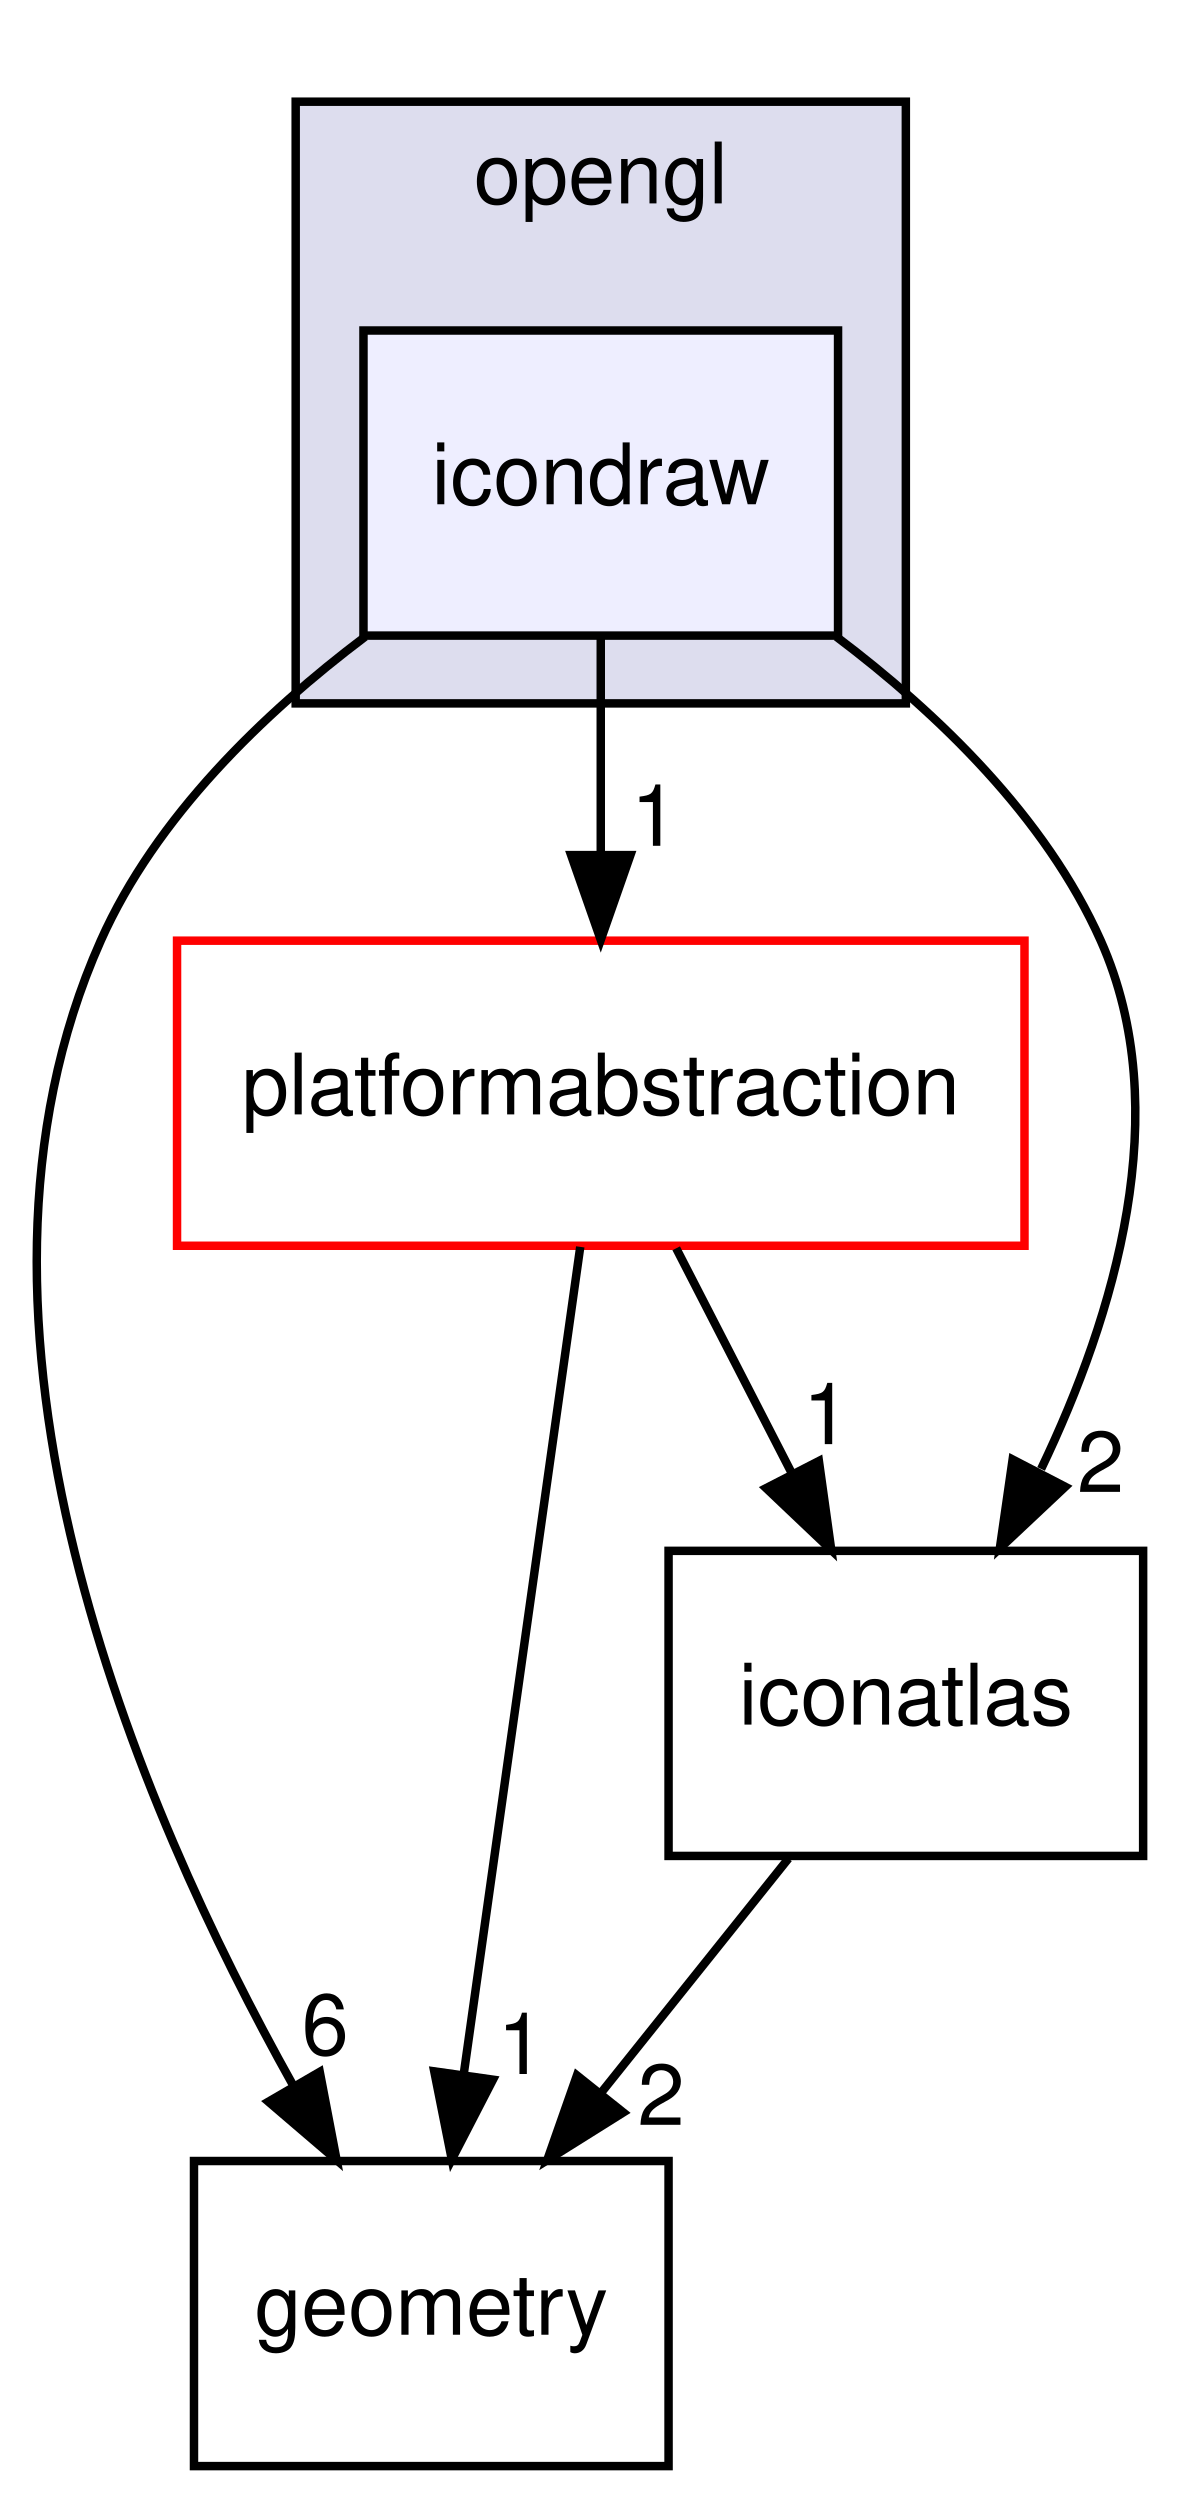
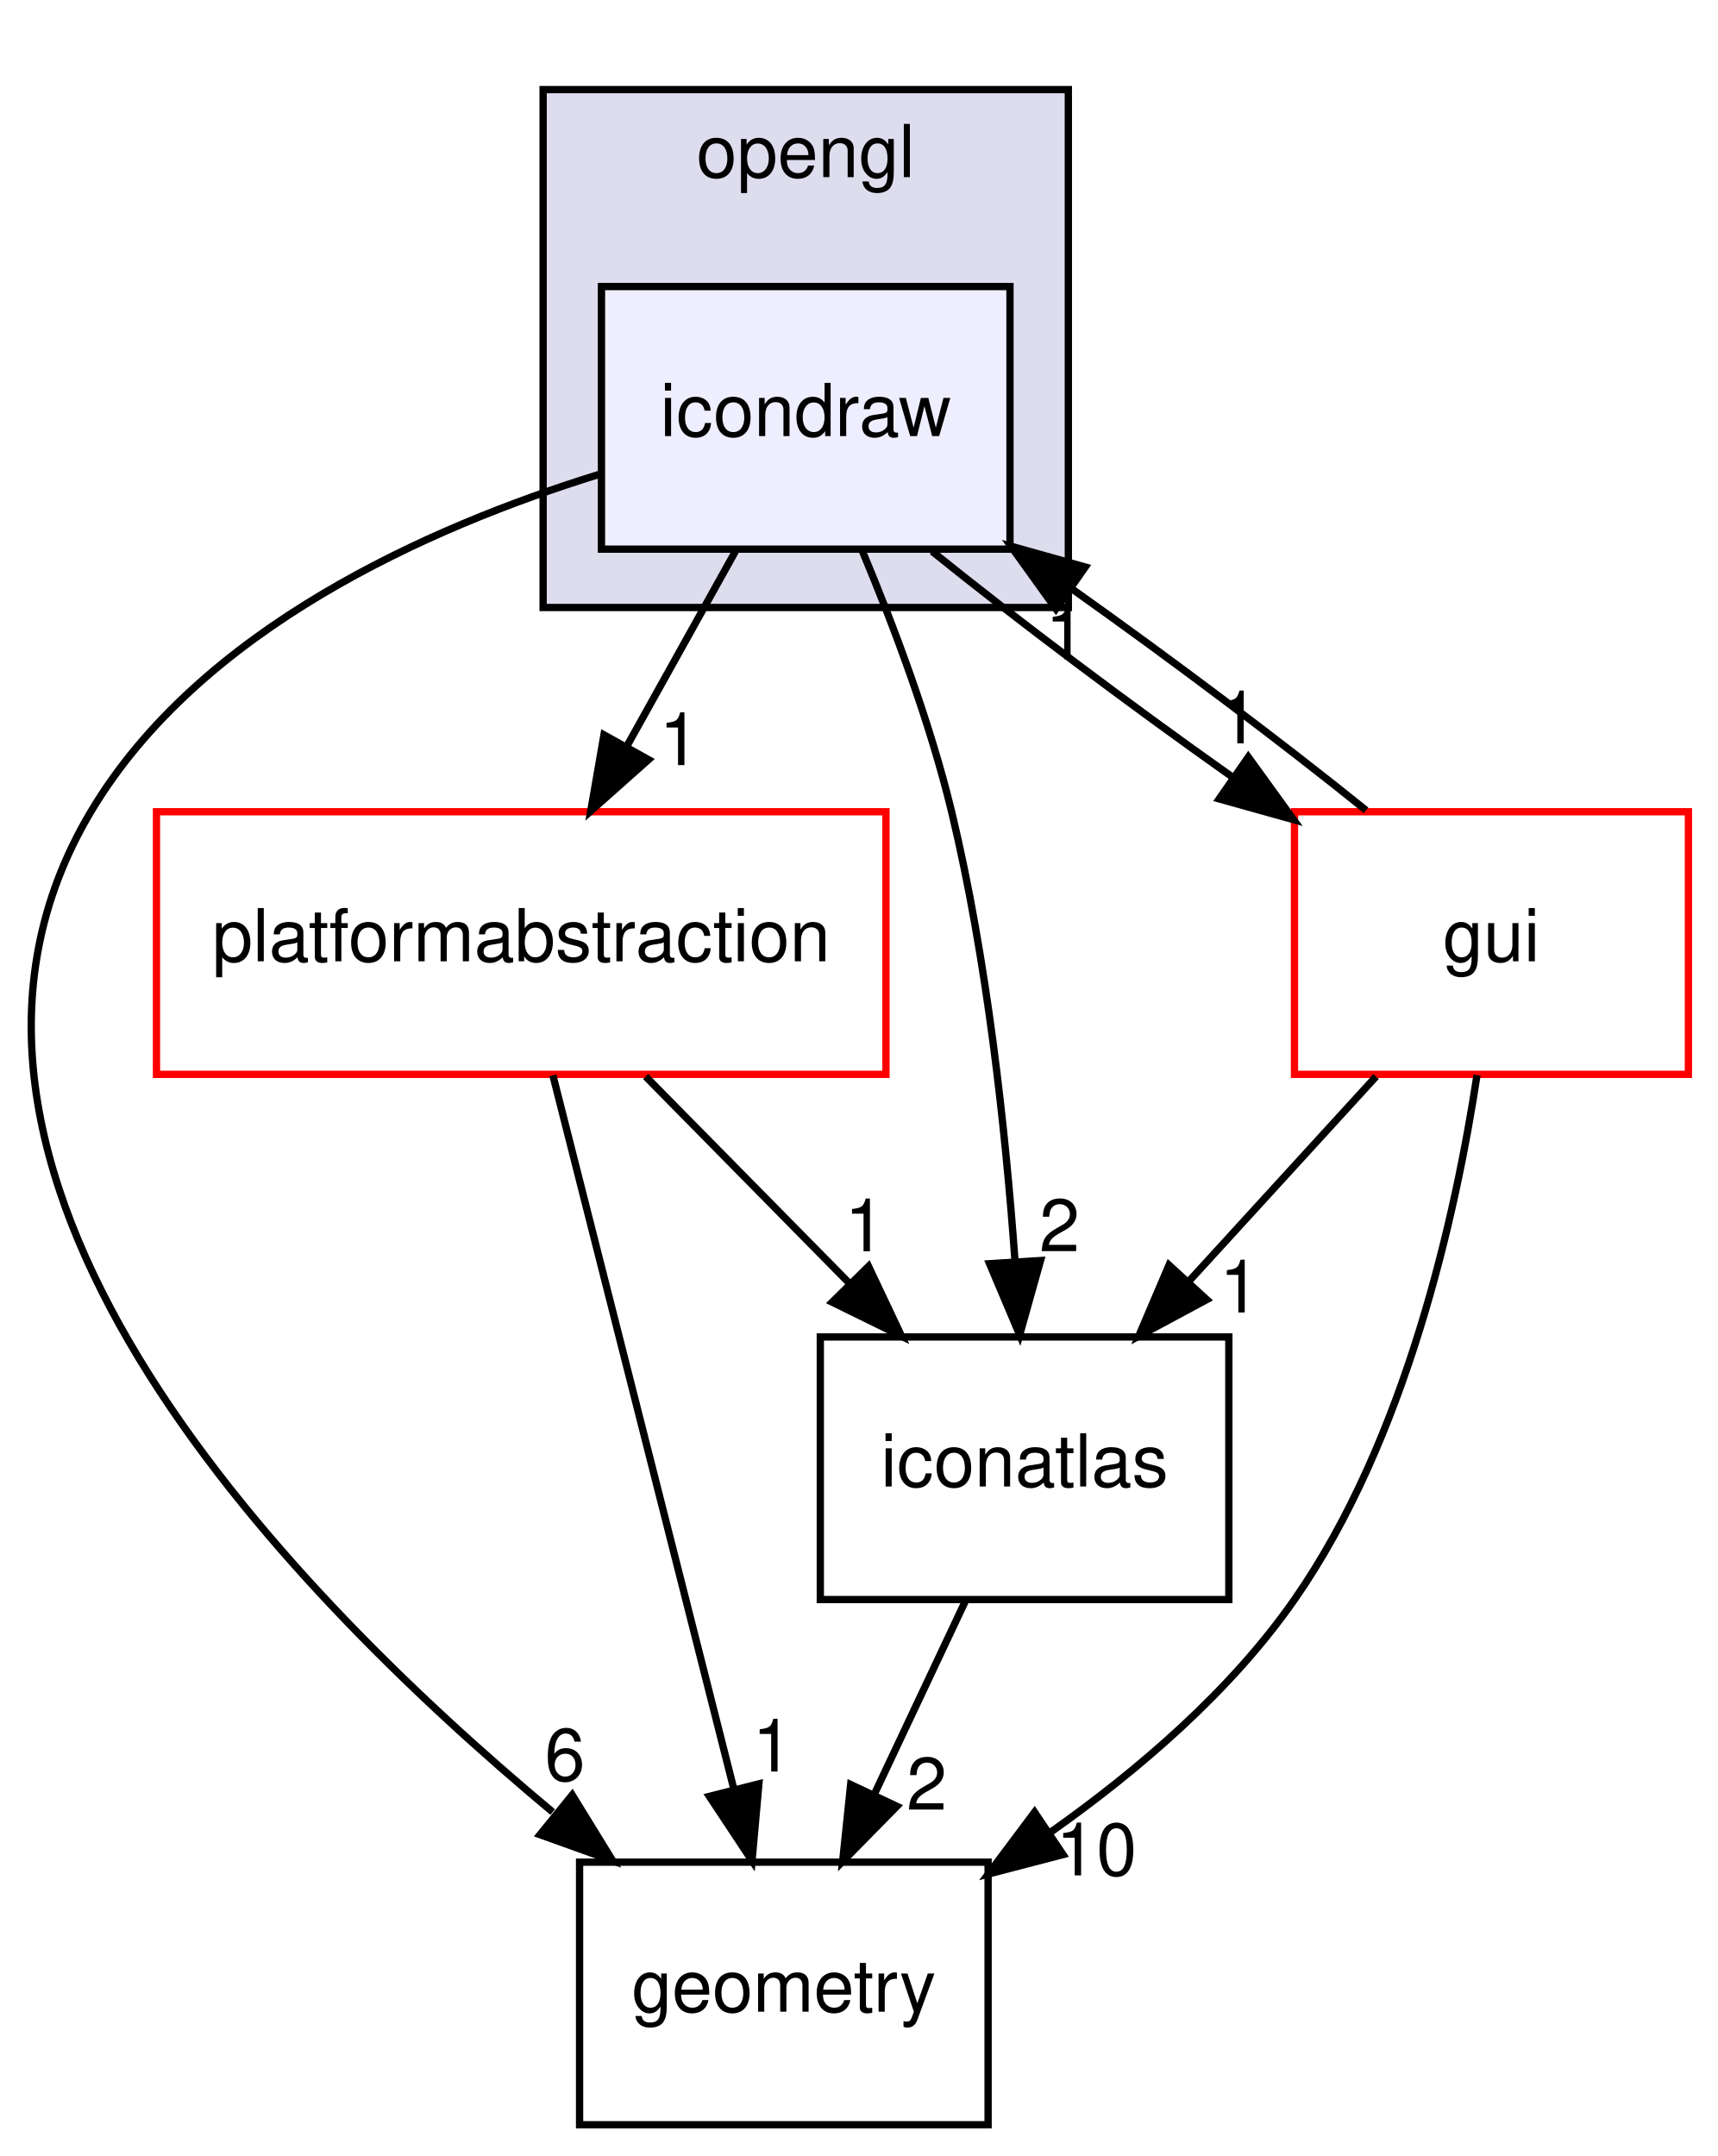
- <svg xmlns="http://www.w3.org/2000/svg" xmlns:xlink="http://www.w3.org/1999/xlink" width="139pt" height="295pt" viewBox="0.00 0.00 138.78 295.00">
+ <svg xmlns="http://www.w3.org/2000/svg" xmlns:xlink="http://www.w3.org/1999/xlink" width="235pt" height="295pt" viewBox="0.00 0.00 235.45 295.00">
  <g id="graph0" class="graph" transform="scale(1 1) rotate(0) translate(4 291)">
    <g id="clust1" class="cluster">
      <g id="a_clust1">
        <a xlink:href="dir_81ad5397e2f6e7d41ed68488a4d626a2.html" target="_top" xlink:title="opengl">
-           <polygon fill="#ddddee" stroke="black" points="30.78,-208 30.78,-279 102.78,-279 102.78,-208 30.78,-208" />
-           <text text-anchor="middle" x="66.78" y="-267" font-family="Helvetica,sans-Serif" font-size="10.00">opengl</text>
+           <polygon fill="#ddddee" stroke="black" points="70.45,-208 70.45,-279 142.45,-279 142.45,-208 70.45,-208" />
+           <text text-anchor="middle" x="106.45" y="-267" font-family="Helvetica,sans-Serif" font-size="10.00">opengl</text>
        </a>
      </g>
    </g>
    <g id="node1" class="node">
      <g id="a_node1">
        <a xlink:href="dir_2ffc10c43e5d75828590a4e89e0dc64f.html" target="_top" xlink:title="icondraw">
-           <polygon fill="#eeeeff" stroke="black" points="94.78,-252 38.78,-252 38.78,-216 94.78,-216 94.78,-252" />
-           <text text-anchor="middle" x="66.78" y="-231.5" font-family="Helvetica,sans-Serif" font-size="10.00">icondraw</text>
+           <polygon fill="#eeeeff" stroke="black" points="134.45,-252 78.45,-252 78.45,-216 134.45,-216 134.45,-252" />
+           <text text-anchor="middle" x="106.45" y="-231.5" font-family="Helvetica,sans-Serif" font-size="10.00">icondraw</text>
        </a>
      </g>
    </g>
    <g id="node2" class="node">
      <g id="a_node2">
        <a xlink:href="dir_405fd32de3649961a5f009c7a3fe84df.html" target="_top" xlink:title="geometry">
-           <polygon fill="none" stroke="black" points="74.78,-36 18.78,-36 18.78,0 74.78,0 74.78,-36" />
-           <text text-anchor="middle" x="46.78" y="-15.5" font-family="Helvetica,sans-Serif" font-size="10.00">geometry</text>
+           <polygon fill="none" stroke="black" points="131.45,-36 75.45,-36 75.45,0 131.45,0 131.45,-36" />
+           <text text-anchor="middle" x="103.45" y="-15.5" font-family="Helvetica,sans-Serif" font-size="10.00">geometry</text>
        </a>
      </g>
    </g>
    <g id="edge1" class="edge">
-       <path fill="none" stroke="black" d="M38.98,-215.87C27,-206.84 14.28,-194.59 7.78,-180 -12.37,-134.82 12.17,-77.66 30.43,-45.02" />
-       <polygon fill="black" stroke="black" points="33.62,-46.52 35.61,-36.11 27.56,-43 33.62,-46.52" />
+       <path fill="none" stroke="black" d="M78.06,-226.23C54.81,-219.02 23.4,-205.09 8.45,-180 -20.52,-131.4 34.01,-74.34 71.76,-42.87" />
+       <polygon fill="black" stroke="black" points="74.44,-45.21 79.99,-36.19 70.02,-39.77 74.44,-45.21" />
      <g id="a_edge1-headlabel">
-         <a xlink:href="dir_000016_000003.html" target="_top" xlink:title="6">
-           <text text-anchor="middle" x="34.26" y="-48.55" font-family="Helvetica,sans-Serif" font-size="10.00">6</text>
+         <a xlink:href="dir_000017_000003.html" target="_top" xlink:title="6">
+           <text text-anchor="middle" x="73.44" y="-47.18" font-family="Helvetica,sans-Serif" font-size="10.00">6</text>
        </a>
      </g>
    </g>
    <g id="node3" class="node">
      <g id="a_node3">
        <a xlink:href="dir_79769c2014326999657a5fac8224bdec.html" target="_top" xlink:title="platformabstraction">
-           <polygon fill="none" stroke="red" points="116.78,-180 16.78,-180 16.78,-144 116.78,-144 116.78,-180" />
-           <text text-anchor="middle" x="66.78" y="-159.5" font-family="Helvetica,sans-Serif" font-size="10.00">platformabstraction</text>
+           <polygon fill="none" stroke="red" points="117.45,-180 17.45,-180 17.45,-144 117.45,-144 117.45,-180" />
+           <text text-anchor="middle" x="67.45" y="-159.5" font-family="Helvetica,sans-Serif" font-size="10.00">platformabstraction</text>
        </a>
      </g>
    </g>
    <g id="edge2" class="edge">
-       <path fill="none" stroke="black" d="M66.78,-215.7C66.78,-207.98 66.78,-198.71 66.78,-190.11" />
-       <polygon fill="black" stroke="black" points="70.28,-190.1 66.78,-180.1 63.28,-190.1 70.28,-190.1" />
+       <path fill="none" stroke="black" d="M96.81,-215.7C92.32,-207.64 86.89,-197.89 81.93,-188.98" />
+       <polygon fill="black" stroke="black" points="84.9,-187.14 76.98,-180.1 78.79,-190.54 84.9,-187.14" />
      <g id="a_edge2-headlabel">
-         <a xlink:href="dir_000016_000009.html" target="_top" xlink:title="1">
-           <text text-anchor="middle" x="73.12" y="-191.2" font-family="Helvetica,sans-Serif" font-size="10.00">1</text>
+         <a xlink:href="dir_000017_000009.html" target="_top" xlink:title="1">
+           <text text-anchor="middle" x="89.13" y="-186.39" font-family="Helvetica,sans-Serif" font-size="10.00">1</text>
        </a>
      </g>
    </g>
    <g id="node4" class="node">
      <g id="a_node4">
-         <a xlink:href="dir_b47ddb3a0b86b791c0dd2682d4ed1094.html" target="_top" xlink:title="iconatlas">
-           <polygon fill="none" stroke="black" points="130.78,-108 74.78,-108 74.78,-72 130.78,-72 130.78,-108" />
-           <text text-anchor="middle" x="102.78" y="-87.5" font-family="Helvetica,sans-Serif" font-size="10.00">iconatlas</text>
+         <a xlink:href="dir_99d0482cf009f9d97a0877749b817f19.html" target="_top" xlink:title="gui">
+           <polygon fill="none" stroke="red" points="227.45,-180 173.45,-180 173.45,-144 227.45,-144 227.45,-180" />
+           <text text-anchor="middle" x="200.45" y="-159.5" font-family="Helvetica,sans-Serif" font-size="10.00">gui</text>
        </a>
      </g>
    </g>
    <g id="edge3" class="edge">
-       <path fill="none" stroke="black" d="M94.58,-215.87C106.55,-206.84 119.27,-194.59 125.78,-180 134.72,-159.95 127.41,-135.76 118.74,-117.66" />
-       <polygon fill="black" stroke="black" points="121.59,-115.56 113.87,-108.3 115.38,-118.78 121.59,-115.56" />
+       <path fill="none" stroke="black" d="M123.77,-215.7C135.33,-206.38 150.76,-194.78 164.81,-184.85" />
+       <polygon fill="black" stroke="black" points="167.12,-187.5 173.33,-178.91 163.12,-181.76 167.12,-187.5" />
      <g id="a_edge3-headlabel">
-         <a xlink:href="dir_000016_000007.html" target="_top" xlink:title="2">
-           <text text-anchor="middle" x="125.77" y="-114.94" font-family="Helvetica,sans-Serif" font-size="10.00">2</text>
+         <a xlink:href="dir_000017_000004.html" target="_top" xlink:title="1">
+           <text text-anchor="middle" x="165.8" y="-189.38" font-family="Helvetica,sans-Serif" font-size="10.00">1</text>
+         </a>
+       </g>
+     </g>
+     <g id="node5" class="node">
+       <g id="a_node5">
+         <a xlink:href="dir_b47ddb3a0b86b791c0dd2682d4ed1094.html" target="_top" xlink:title="iconatlas">
+           <polygon fill="none" stroke="black" points="164.45,-108 108.45,-108 108.45,-72 164.45,-72 164.45,-108" />
+           <text text-anchor="middle" x="136.45" y="-87.5" font-family="Helvetica,sans-Serif" font-size="10.00">iconatlas</text>
+         </a>
+       </g>
+     </g>
+     <g id="edge4" class="edge">
+       <path fill="none" stroke="black" d="M114.24,-215.68C118.5,-205.49 123.5,-192.24 126.45,-180 131.33,-159.72 133.85,-136.25 135.13,-118.51" />
+       <polygon fill="black" stroke="black" points="138.64,-118.48 135.78,-108.28 131.65,-118.04 138.64,-118.48" />
+       <g id="a_edge4-headlabel">
+         <a xlink:href="dir_000017_000007.html" target="_top" xlink:title="2">
+           <text text-anchor="middle" x="141.24" y="-119.75" font-family="Helvetica,sans-Serif" font-size="10.00">2</text>
+         </a>
+       </g>
+     </g>
+     <g id="edge9" class="edge">
+       <path fill="none" stroke="black" d="M71.79,-143.87C77.96,-119.56 89.3,-74.82 96.6,-46.01" />
+       <polygon fill="black" stroke="black" points="100.03,-46.74 99.09,-36.19 93.24,-45.02 100.03,-46.74" />
+       <g id="a_edge9-headlabel">
+         <a xlink:href="dir_000009_000003.html" target="_top" xlink:title="1">
+           <text text-anchor="middle" x="101.9" y="-48.42" font-family="Helvetica,sans-Serif" font-size="10.00">1</text>
+         </a>
+       </g>
+     </g>
+     <g id="edge10" class="edge">
+       <path fill="none" stroke="black" d="M84.51,-143.7C92.95,-135.14 103.27,-124.66 112.49,-115.3" />
+       <polygon fill="black" stroke="black" points="115.06,-117.68 119.59,-108.1 110.08,-112.77 115.06,-117.68" />
+       <g id="a_edge10-headlabel">
+         <a xlink:href="dir_000009_000007.html" target="_top" xlink:title="1">
+           <text text-anchor="middle" x="114.56" y="-119.74" font-family="Helvetica,sans-Serif" font-size="10.00">1</text>
        </a>
      </g>
    </g>
    <g id="edge5" class="edge">
-       <path fill="none" stroke="black" d="M64.36,-143.87C60.96,-119.67 54.69,-75.21 50.63,-46.39" />
-       <polygon fill="black" stroke="black" points="54.06,-45.6 49.2,-36.19 47.13,-46.58 54.06,-45.6" />
+       <path fill="none" stroke="black" d="M183.26,-180.2C171.93,-189.34 156.84,-200.69 142.99,-210.52" />
+       <polygon fill="black" stroke="black" points="140.75,-207.81 134.57,-216.41 144.77,-213.55 140.75,-207.81" />
      <g id="a_edge5-headlabel">
-         <a xlink:href="dir_000009_000003.html" target="_top" xlink:title="1">
-           <text text-anchor="middle" x="57.37" y="-46.27" font-family="Helvetica,sans-Serif" font-size="10.00">1</text>
+         <a xlink:href="dir_000004_000017.html" target="_top" xlink:title="1">
+           <text text-anchor="middle" x="142.07" y="-200.92" font-family="Helvetica,sans-Serif" font-size="10.00">1</text>
        </a>
      </g>
    </g>
    <g id="edge6" class="edge">
-       <path fill="none" stroke="black" d="M75.68,-143.7C79.77,-135.73 84.73,-126.1 89.27,-117.26" />
-       <polygon fill="black" stroke="black" points="92.52,-118.6 93.98,-108.1 86.29,-115.4 92.52,-118.6" />
+       <path fill="none" stroke="black" d="M198.47,-143.89C195.58,-124.88 188.78,-93.99 173.45,-72 164.75,-59.52 152.2,-48.72 140.12,-40.18" />
+       <polygon fill="black" stroke="black" points="141.72,-37.04 131.47,-34.37 137.82,-42.85 141.72,-37.04" />
      <g id="a_edge6-headlabel">
-         <a xlink:href="dir_000009_000007.html" target="_top" xlink:title="1">
-           <text text-anchor="middle" x="93.4" y="-120.59" font-family="Helvetica,sans-Serif" font-size="10.00">1</text>
+         <a xlink:href="dir_000004_000003.html" target="_top" xlink:title="10">
+           <text text-anchor="middle" x="146.29" y="-34.19" font-family="Helvetica,sans-Serif" font-size="10.00">10</text>
        </a>
      </g>
    </g>
-     <g id="edge4" class="edge">
-       <path fill="none" stroke="black" d="M88.93,-71.7C82.29,-63.39 74.2,-53.28 66.89,-44.14" />
-       <polygon fill="black" stroke="black" points="69.44,-41.73 60.46,-36.1 63.97,-46.1 69.44,-41.73" />
-       <g id="a_edge4-headlabel">
+     <g id="edge7" class="edge">
+       <path fill="none" stroke="black" d="M184.63,-143.7C176.88,-135.22 167.41,-124.86 158.93,-115.58" />
+       <polygon fill="black" stroke="black" points="161.42,-113.12 152.09,-108.1 156.25,-117.85 161.42,-113.12" />
+       <g id="a_edge7-headlabel">
+         <a xlink:href="dir_000004_000007.html" target="_top" xlink:title="1">
+           <text text-anchor="middle" x="165.94" y="-111.36" font-family="Helvetica,sans-Serif" font-size="10.00">1</text>
+         </a>
+       </g>
+     </g>
+     <g id="edge8" class="edge">
+       <path fill="none" stroke="black" d="M128.29,-71.7C124.54,-63.73 120,-54.1 115.83,-45.26" />
+       <polygon fill="black" stroke="black" points="118.94,-43.66 111.51,-36.1 112.61,-46.64 118.94,-43.66" />
+       <g id="a_edge8-headlabel">
        <a xlink:href="dir_000007_000003.html" target="_top" xlink:title="2">
-           <text text-anchor="middle" x="73.9" y="-40.26" font-family="Helvetica,sans-Serif" font-size="10.00">2</text>
+           <text text-anchor="middle" x="123.04" y="-43.2" font-family="Helvetica,sans-Serif" font-size="10.00">2</text>
        </a>
      </g>
    </g>
  </g>
</svg>
